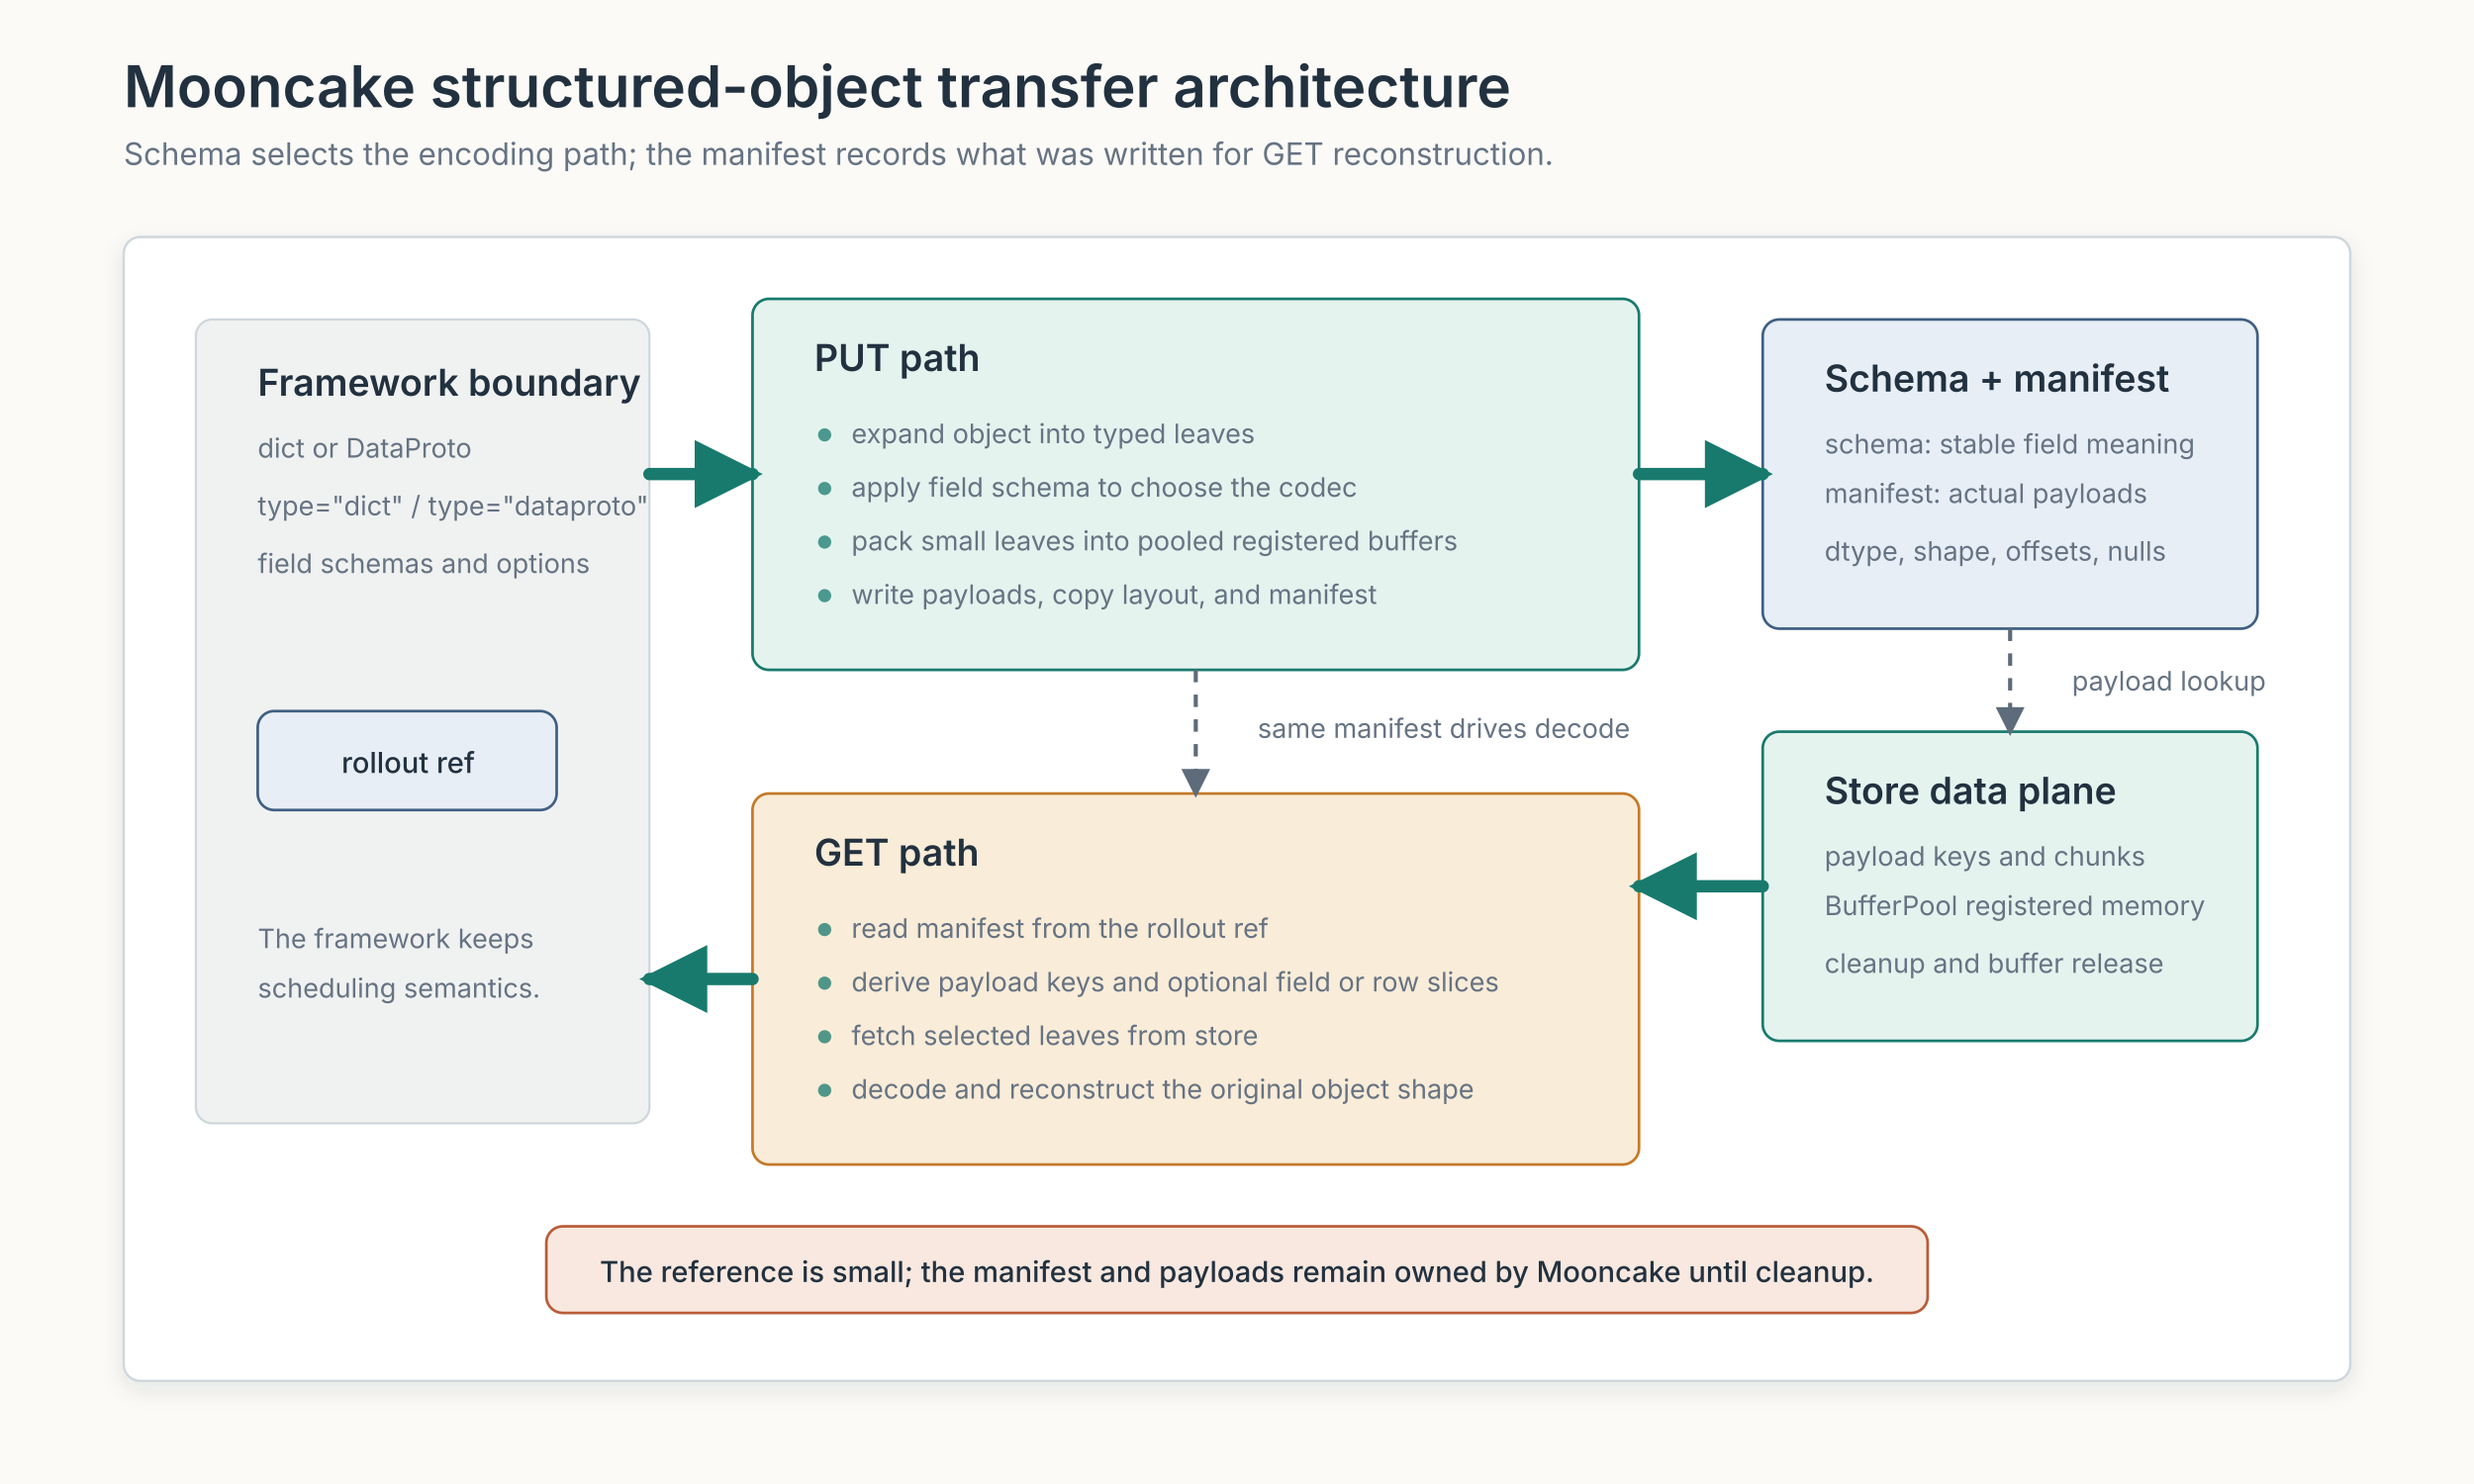
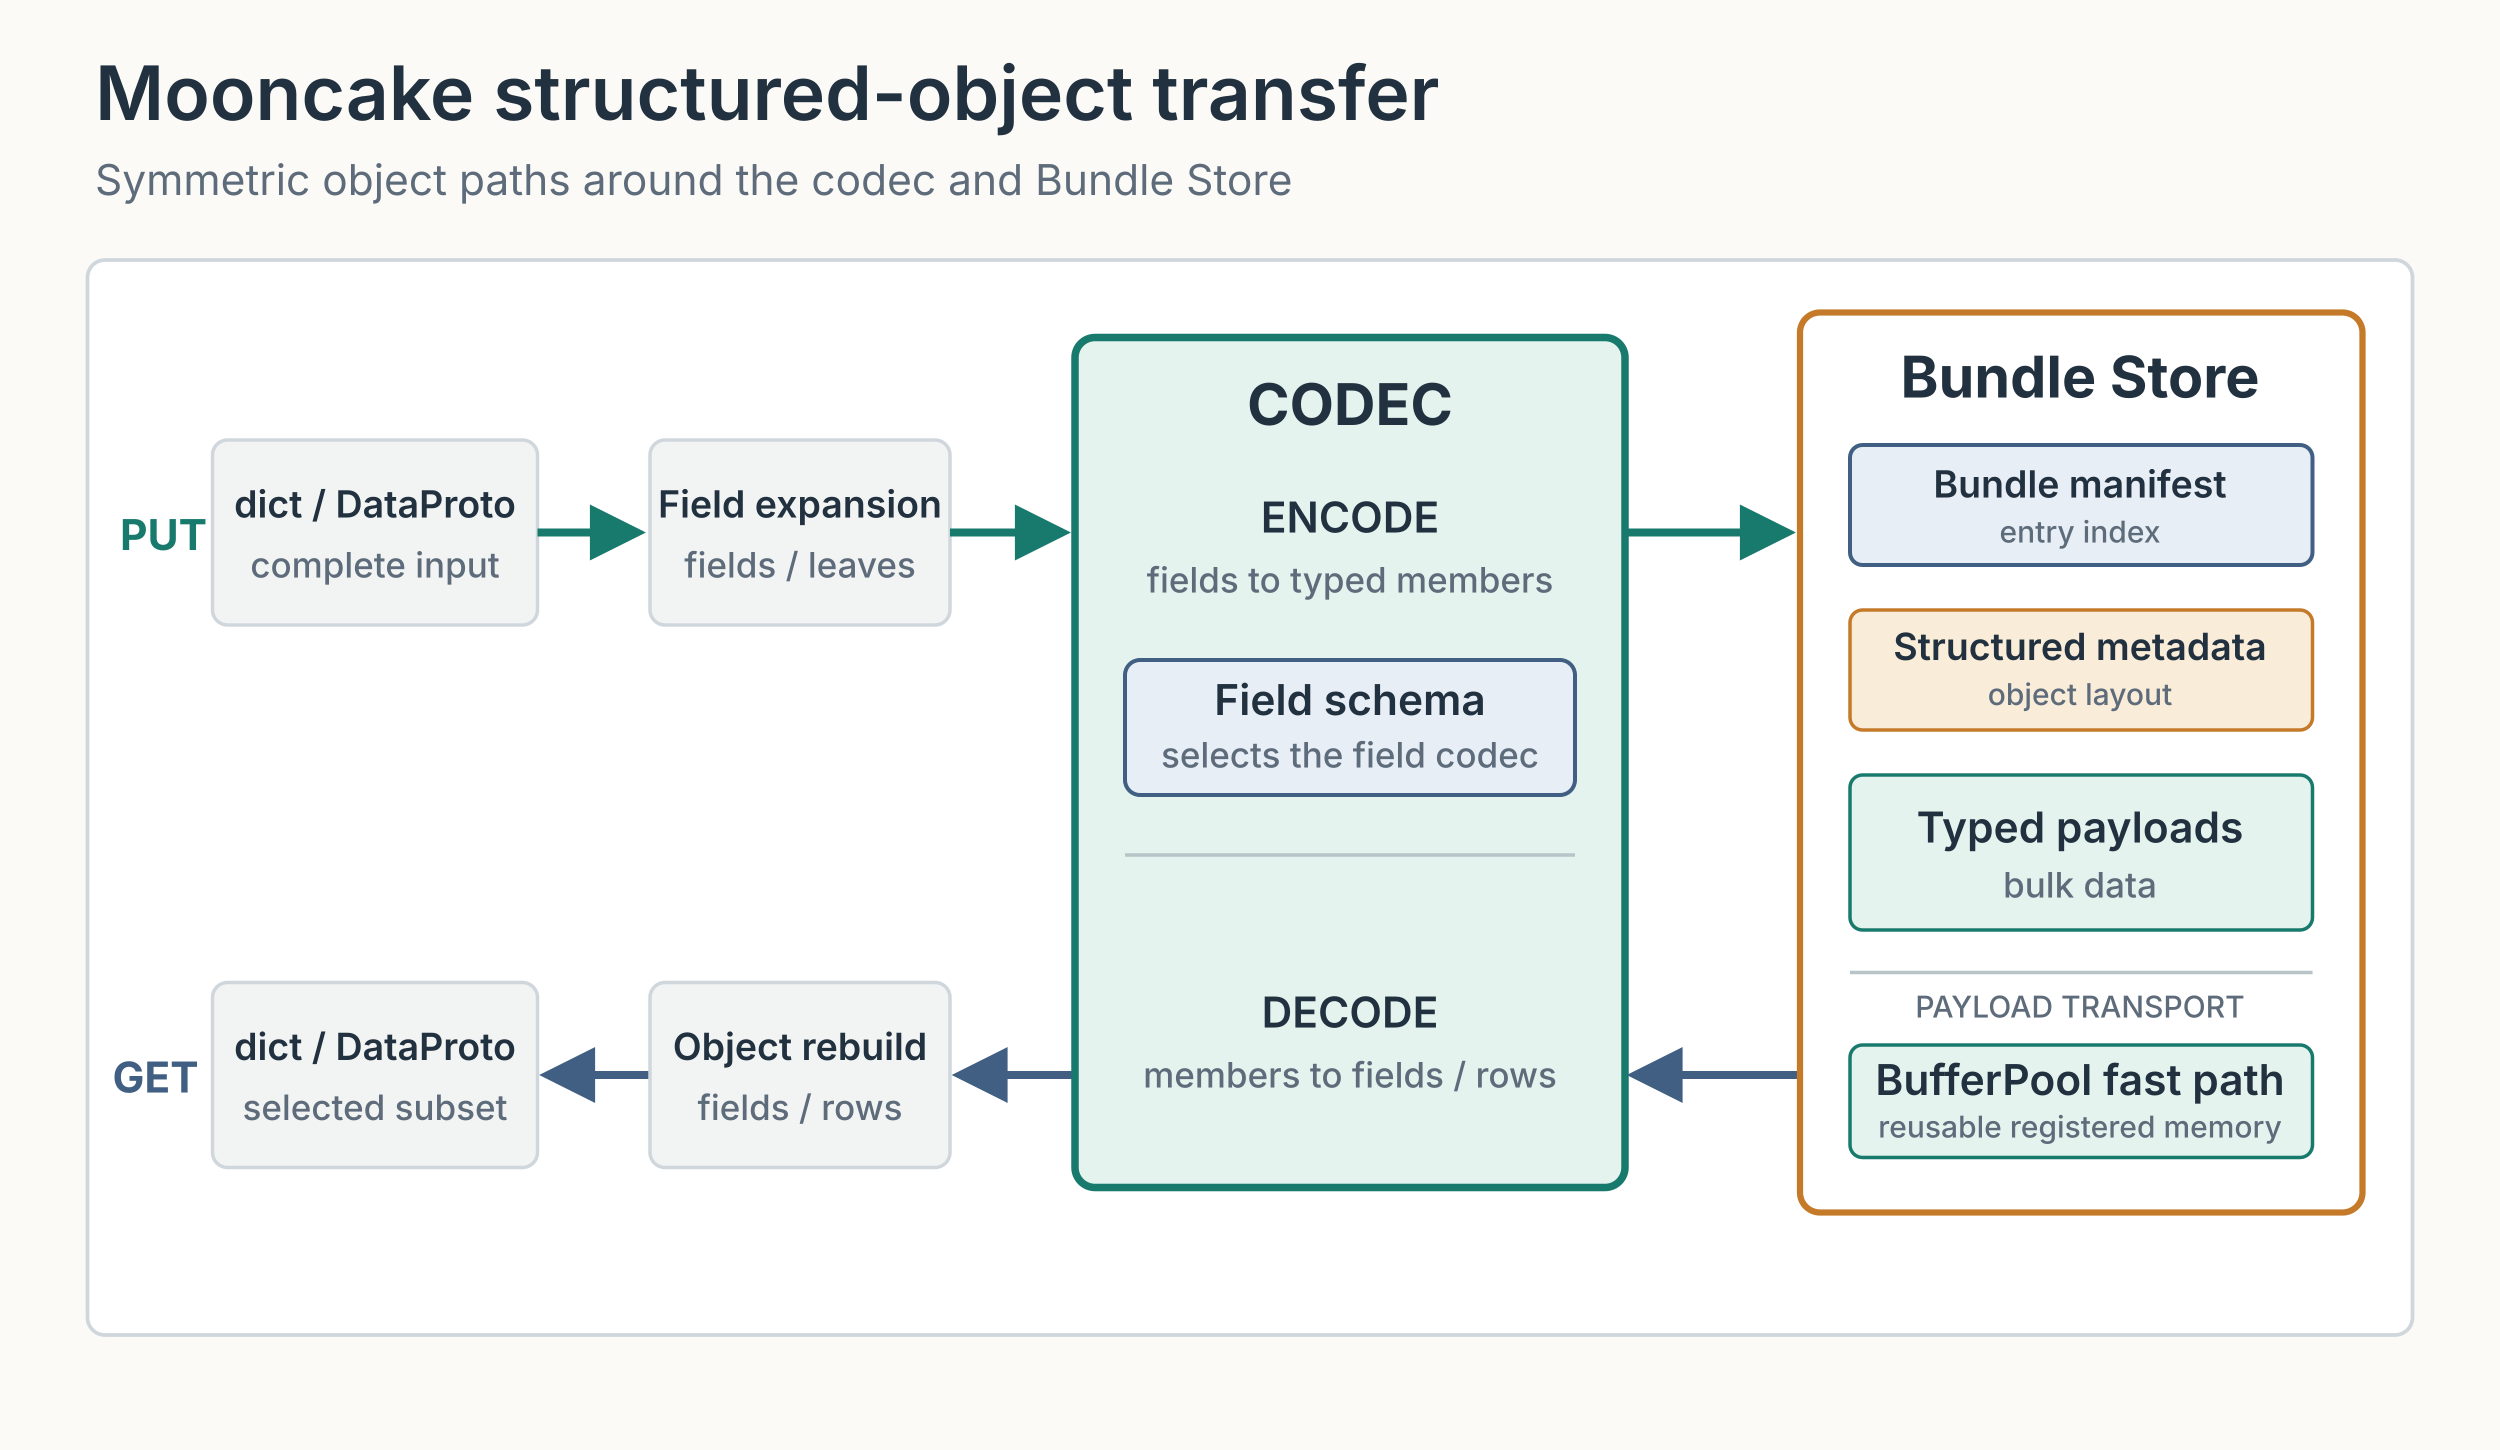
- <svg xmlns="http://www.w3.org/2000/svg" width="1200" height="720" viewBox="0 0 1200 720" role="img" aria-labelledby="title desc">
+ <svg xmlns="http://www.w3.org/2000/svg" width="1000" height="580" viewBox="0 0 1000 580" role="img" aria-labelledby="title desc">
  <defs>
-     <marker id="arrow-control" viewBox="0 0 10 10" refX="8.5" refY="5" markerWidth="7" markerHeight="7" orient="auto-start-reverse">
-       <path d="M 0 0 L 10 5 L 0 10 z" fill="#5d6b7a" />
+     <marker id="arrow-right" viewBox="0 0 10 10" refX="8.5" refY="5" markerWidth="7" markerHeight="7" orient="auto">
+       <path d="M0 0 L10 5 L0 10 z" fill="#187a6d" />
    </marker>
-     <marker id="arrow-data" viewBox="0 0 10 10" refX="8.5" refY="5" markerWidth="5.5" markerHeight="5.5" orient="auto-start-reverse">
-       <path d="M 0 0 L 10 5 L 0 10 z" fill="#187a6d" />
+     <marker id="arrow-get" viewBox="0 0 10 10" refX="8.5" refY="5" markerWidth="7" markerHeight="7" orient="auto">
+       <path d="M0 0 L10 5 L0 10 z" fill="#405f82" />
    </marker>
-     <marker id="arrow-ray" viewBox="0 0 10 10" refX="8.5" refY="5" markerWidth="8" markerHeight="8" orient="auto-start-reverse">
-       <path d="M 0 0 L 10 5 L 0 10 z" fill="#b85c38" />
-     </marker>
-     <filter id="soft-shadow" x="-10%" y="-10%" width="120%" height="125%">
-       <feDropShadow dx="0" dy="4" stdDeviation="5" flood-color="#22313f" flood-opacity="0.10" />
-     </filter>
    <style>
      .bg { fill: #fbfaf7; }
-       .title { font: 600 28px -apple-system, BlinkMacSystemFont, "Segoe UI", sans-serif; fill: #22313f; }
-       .subtitle { font: 400 15px -apple-system, BlinkMacSystemFont, "Segoe UI", sans-serif; fill: #667383; }
-       .h { font: 600 18px -apple-system, BlinkMacSystemFont, "Segoe UI", sans-serif; fill: #22313f; }
-       .label { font: 500 14px -apple-system, BlinkMacSystemFont, "Segoe UI", sans-serif; fill: #22313f; }
-       .small { font: 400 13px -apple-system, BlinkMacSystemFont, "Segoe UI", sans-serif; fill: #667383; }
-       .tiny { font: 400 11px -apple-system, BlinkMacSystemFont, "Segoe UI", sans-serif; fill: #667383; }
-       .value { font: 600 15px -apple-system, BlinkMacSystemFont, "Segoe UI", sans-serif; fill: #22313f; }
-       .card { fill: #ffffff; stroke: #cfd7dc; stroke-width: 1.2; rx: 8; filter: url(#soft-shadow); }
-       .soft { fill: #f0f2f1; stroke: #cfd7dc; stroke-width: 1.1; rx: 8; }
-       .moon { fill: #e4f3ee; stroke: #187a6d; stroke-width: 1.3; rx: 8; }
-       .ray { fill: #f8e8df; stroke: #b85c38; stroke-width: 1.3; rx: 8; }
-       .amber { fill: #f9ecd8; stroke: #c47a28; stroke-width: 1.3; rx: 8; }
-       .blue { fill: #e7eef6; stroke: #405f82; stroke-width: 1.3; rx: 8; }
-       .control-arrow { fill: none; stroke: #5d6b7a; stroke-width: 2; stroke-dasharray: 6 6; marker-end: url(#arrow-control); }
-       .data-arrow { fill: none; stroke: #187a6d; stroke-width: 6; stroke-linecap: round; marker-end: url(#arrow-data); }
-       .grid { stroke: #dfe5e8; stroke-width: 1; }
-       .axis { stroke: #8996a3; stroke-width: 1.2; }
-       .moon-line { fill: none; stroke: #187a6d; stroke-width: 4; stroke-linejoin: round; stroke-linecap: round; }
-       .ray-line { fill: none; stroke: #b85c38; stroke-width: 4; stroke-linejoin: round; stroke-linecap: round; }
+       .title { font: 600 30px -apple-system, BlinkMacSystemFont, "Segoe UI", sans-serif; fill: #22313f; }
+       .subtitle { font: 400 17px -apple-system, BlinkMacSystemFont, "Segoe UI", sans-serif; fill: #5d6b7a; }
+       .heading { font: 700 23px -apple-system, BlinkMacSystemFont, "Segoe UI", sans-serif; fill: #22313f; }
+       .label { font: 600 17px -apple-system, BlinkMacSystemFont, "Segoe UI", sans-serif; fill: #22313f; }
+       .box-label { font: 600 15px -apple-system, BlinkMacSystemFont, "Segoe UI", sans-serif; fill: #22313f; }
+       .member-label { font: 600 15px -apple-system, BlinkMacSystemFont, "Segoe UI", sans-serif; fill: #22313f; }
+       .small { font: 500 14px -apple-system, BlinkMacSystemFont, "Segoe UI", sans-serif; fill: #5d6b7a; }
+       .tiny { font: 500 12px -apple-system, BlinkMacSystemFont, "Segoe UI", sans-serif; fill: #5d6b7a; }
+       .lane-put { font: 700 17px -apple-system, BlinkMacSystemFont, "Segoe UI", sans-serif; fill: #187a6d; }
+       .lane-get { font: 700 17px -apple-system, BlinkMacSystemFont, "Segoe UI", sans-serif; fill: #405f82; }
+       .panel { fill: #fff; stroke: #cfd7dc; stroke-width: 1.5; }
+       .neutral { fill: #f2f4f3; stroke: #cfd7dc; stroke-width: 1.4; }
+       .codec { fill: #e4f3ee; stroke: #187a6d; stroke-width: 3; }
+       .schema { fill: #e7eef6; stroke: #405f82; stroke-width: 1.6; }
+       .bundle { fill: #fff; stroke: #c47a28; stroke-width: 2.5; }
+       .member { fill: #f9ecd8; stroke: #c47a28; stroke-width: 1.4; }
+       .manifest { fill: #e7eef6; stroke: #405f82; stroke-width: 1.6; }
+       .payload { fill: #e4f3ee; stroke: #187a6d; stroke-width: 1.4; }
+       .put { fill: none; stroke: #187a6d; stroke-width: 3.2; marker-end: url(#arrow-right); }
+       .get { fill: none; stroke: #405f82; stroke-width: 3.2; marker-end: url(#arrow-get); }
+       .divider { stroke: #b7c4c8; stroke-width: 1.4; }
    </style>
  </defs>
-   <rect class="bg" width="1200" height="720" />
-   <text x="60.0" y="52.0" class="title" text-anchor="start">Mooncake structured-object transfer architecture</text>
-   <text x="60.0" y="80.0" class="subtitle" text-anchor="start">Schema selects the encoding path; the manifest records what was written for GET reconstruction.</text>
-   <rect x="60.0" y="115.0" width="1080.0" height="555.0" class="card" />
-   <rect x="95.0" y="155.0" width="220.0" height="390.0" class="soft" />
-   <text x="125.0" y="192.0" class="h" text-anchor="start">Framework boundary</text>
-   <text x="125.0" y="222.0" class="small" text-anchor="start">dict or DataProto</text>
-   <text x="125.0" y="250.0" class="small" text-anchor="start">type="dict" / type="dataproto"</text>
-   <text x="125.0" y="278.0" class="small" text-anchor="start">field schemas and options</text>
-   <rect x="125.0" y="345.0" width="145.0" height="48.0" class="blue" />
-   <text x="198.0" y="375.0" class="label" text-anchor="middle">rollout ref</text>
-   <text x="125.0" y="460.0" class="small" text-anchor="start">The framework keeps</text>
-   <text x="125.0" y="484.0" class="small" text-anchor="start">scheduling semantics.</text>
-   <rect x="365.0" y="145.0" width="430.0" height="180.0" class="moon" />
-   <text x="395.0" y="180.0" class="h" text-anchor="start">PUT path</text>
-   <circle cx="400.0" cy="211.0" r="3.2" fill="#187a6d" opacity="0.75" />
-   <text x="413.0" y="215.0" class="small" text-anchor="start">expand object into typed leaves</text>
-   <circle cx="400.0" cy="237.0" r="3.2" fill="#187a6d" opacity="0.75" />
-   <text x="413.0" y="241.0" class="small" text-anchor="start">apply field schema to choose the codec</text>
-   <circle cx="400.0" cy="263.0" r="3.2" fill="#187a6d" opacity="0.75" />
-   <text x="413.0" y="267.0" class="small" text-anchor="start">pack small leaves into pooled registered buffers</text>
-   <circle cx="400.0" cy="289.0" r="3.2" fill="#187a6d" opacity="0.75" />
-   <text x="413.0" y="293.0" class="small" text-anchor="start">write payloads, copy layout, and manifest</text>
-   <rect x="365.0" y="385.0" width="430.0" height="180.0" class="amber" />
-   <text x="395.0" y="420.0" class="h" text-anchor="start">GET path</text>
-   <circle cx="400.0" cy="451.0" r="3.2" fill="#187a6d" opacity="0.75" />
-   <text x="413.0" y="455.0" class="small" text-anchor="start">read manifest from the rollout ref</text>
-   <circle cx="400.0" cy="477.0" r="3.2" fill="#187a6d" opacity="0.75" />
-   <text x="413.0" y="481.0" class="small" text-anchor="start">derive payload keys and optional field or row slices</text>
-   <circle cx="400.0" cy="503.0" r="3.2" fill="#187a6d" opacity="0.75" />
-   <text x="413.0" y="507.0" class="small" text-anchor="start">fetch selected leaves from store</text>
-   <circle cx="400.0" cy="529.0" r="3.2" fill="#187a6d" opacity="0.75" />
-   <text x="413.0" y="533.0" class="small" text-anchor="start">decode and reconstruct the original object shape</text>
-   <rect x="855.0" y="155.0" width="240.0" height="150.0" class="blue" />
-   <text x="885.0" y="190.0" class="h" text-anchor="start">Schema + manifest</text>
-   <text x="885.0" y="220.0" class="small" text-anchor="start">schema: stable field meaning</text>
-   <text x="885.0" y="244.0" class="small" text-anchor="start">manifest: actual payloads</text>
-   <text x="885.0" y="272.0" class="small" text-anchor="start">dtype, shape, offsets, nulls</text>
-   <rect x="855.0" y="355.0" width="240.0" height="150.0" class="moon" />
-   <text x="885.0" y="390.0" class="h" text-anchor="start">Store data plane</text>
-   <text x="885.0" y="420.0" class="small" text-anchor="start">payload keys and chunks</text>
-   <text x="885.0" y="444.0" class="small" text-anchor="start">BufferPool registered memory</text>
-   <text x="885.0" y="472.0" class="small" text-anchor="start">cleanup and buffer release</text>
-   <path d="M 315 230 C 335 230, 345 230, 365 230" class="data-arrow" />
-   <path d="M 795 230 C 820 230, 830 230, 855 230" class="data-arrow" />
-   <path d="M 855 430 C 830 430, 820 430, 795 430" class="data-arrow" />
-   <path d="M 365 475 C 340 475, 330 475, 315 475" class="data-arrow" />
-   <path d="M 580 325 C 580 350, 580 360, 580 385" class="control-arrow" />
-   <text x="610.0" y="358.0" class="small" text-anchor="start">same manifest drives decode</text>
-   <path d="M 975 305 C 975 325, 975 335, 975 355" class="control-arrow" />
-   <text x="1005.0" y="335.0" class="small" text-anchor="start">payload lookup</text>
-   <rect x="265.0" y="595.0" width="670.0" height="42.0" class="ray" />
-   <text x="600.0" y="622.0" class="label" text-anchor="middle">The reference is small; the manifest and payloads remain owned by Mooncake until cleanup.</text>
+   <rect class="bg" width="1000" height="580" />
+   <text class="title" x="38" y="48">Mooncake structured-object transfer</text>
+   <text class="subtitle" x="38" y="78">Symmetric object paths around the codec and Bundle Store</text>
+   <rect class="panel" x="35" y="104" width="930" height="430" rx="7" />
+   <text class="lane-put" x="48" y="220">PUT</text>
+   <rect class="neutral" x="85" y="176" width="130" height="74" rx="6" />
+   <text class="box-label" x="150" y="207" text-anchor="middle">dict / DataProto</text>
+   <text class="small" x="150" y="231" text-anchor="middle">complete input</text>
+   <path class="put" d="M215 213 H255" />
+   <rect class="neutral" x="260" y="176" width="120" height="74" rx="6" />
+   <text class="box-label" x="320" y="207" text-anchor="middle">Field expansion</text>
+   <text class="small" x="320" y="231" text-anchor="middle">fields / leaves</text>
+   <path class="put" d="M380 213 H425" />
+   <text class="lane-get" x="45" y="437">GET</text>
+   <rect class="neutral" x="85" y="393" width="130" height="74" rx="6" />
+   <text class="box-label" x="150" y="424" text-anchor="middle">dict / DataProto</text>
+   <text class="small" x="150" y="448" text-anchor="middle">selected subset</text>
+   <path class="get" d="M260 430 H219" />
+   <rect class="neutral" x="260" y="393" width="120" height="74" rx="6" />
+   <text class="box-label" x="320" y="424" text-anchor="middle">Object rebuild</text>
+   <text class="small" x="320" y="448" text-anchor="middle">fields / rows</text>
+   <path class="get" d="M430 430 H384" />
+   <rect class="codec" x="430" y="135" width="220" height="340" rx="8" />
+   <text class="heading" x="540" y="170" text-anchor="middle">CODEC</text>
+   <text class="label" x="540" y="213" text-anchor="middle">ENCODE</text>
+   <text class="small" x="540" y="237" text-anchor="middle">fields to typed members</text>
+   <rect class="schema" x="450" y="264" width="180" height="54" rx="6" />
+   <text class="label" x="540" y="286" text-anchor="middle">Field schema</text>
+   <text class="small" x="540" y="307" text-anchor="middle">selects the field codec</text>
+   <line class="divider" x1="450" y1="342" x2="630" y2="342" />
+   <text class="label" x="540" y="411" text-anchor="middle">DECODE</text>
+   <text class="small" x="540" y="435" text-anchor="middle">members to fields / rows</text>
+   <path class="put" d="M650 213 H715" />
+   <path class="get" d="M720 430 H654" />
+   <rect class="bundle" x="720" y="125" width="225" height="360" rx="8" />
+   <text class="heading" x="832" y="159" text-anchor="middle">Bundle Store</text>
+   <rect class="manifest" x="740" y="178" width="185" height="48" rx="5" />
+   <text class="member-label" x="832" y="199" text-anchor="middle">Bundle manifest</text>
+   <text class="tiny" x="832" y="217" text-anchor="middle">entry index</text>
+   <rect class="member" x="740" y="244" width="185" height="48" rx="5" />
+   <text class="member-label" x="832" y="264" text-anchor="middle">Structured metadata</text>
+   <text class="tiny" x="832" y="282" text-anchor="middle">object layout</text>
+   <rect class="payload" x="740" y="310" width="185" height="62" rx="5" />
+   <text class="label" x="832" y="337" text-anchor="middle">Typed payloads</text>
+   <text class="small" x="832" y="359" text-anchor="middle">bulk data</text>
+   <line class="divider" x1="740" y1="389" x2="925" y2="389" />
+   <text class="tiny" x="832" y="407" text-anchor="middle">PAYLOAD TRANSPORT</text>
+   <rect class="payload" x="740" y="418" width="185" height="45" rx="5" />
+   <text class="label" x="832" y="438" text-anchor="middle">BufferPool fast path</text>
+   <text class="tiny" x="832" y="455" text-anchor="middle">reusable registered memory</text>
</svg>
